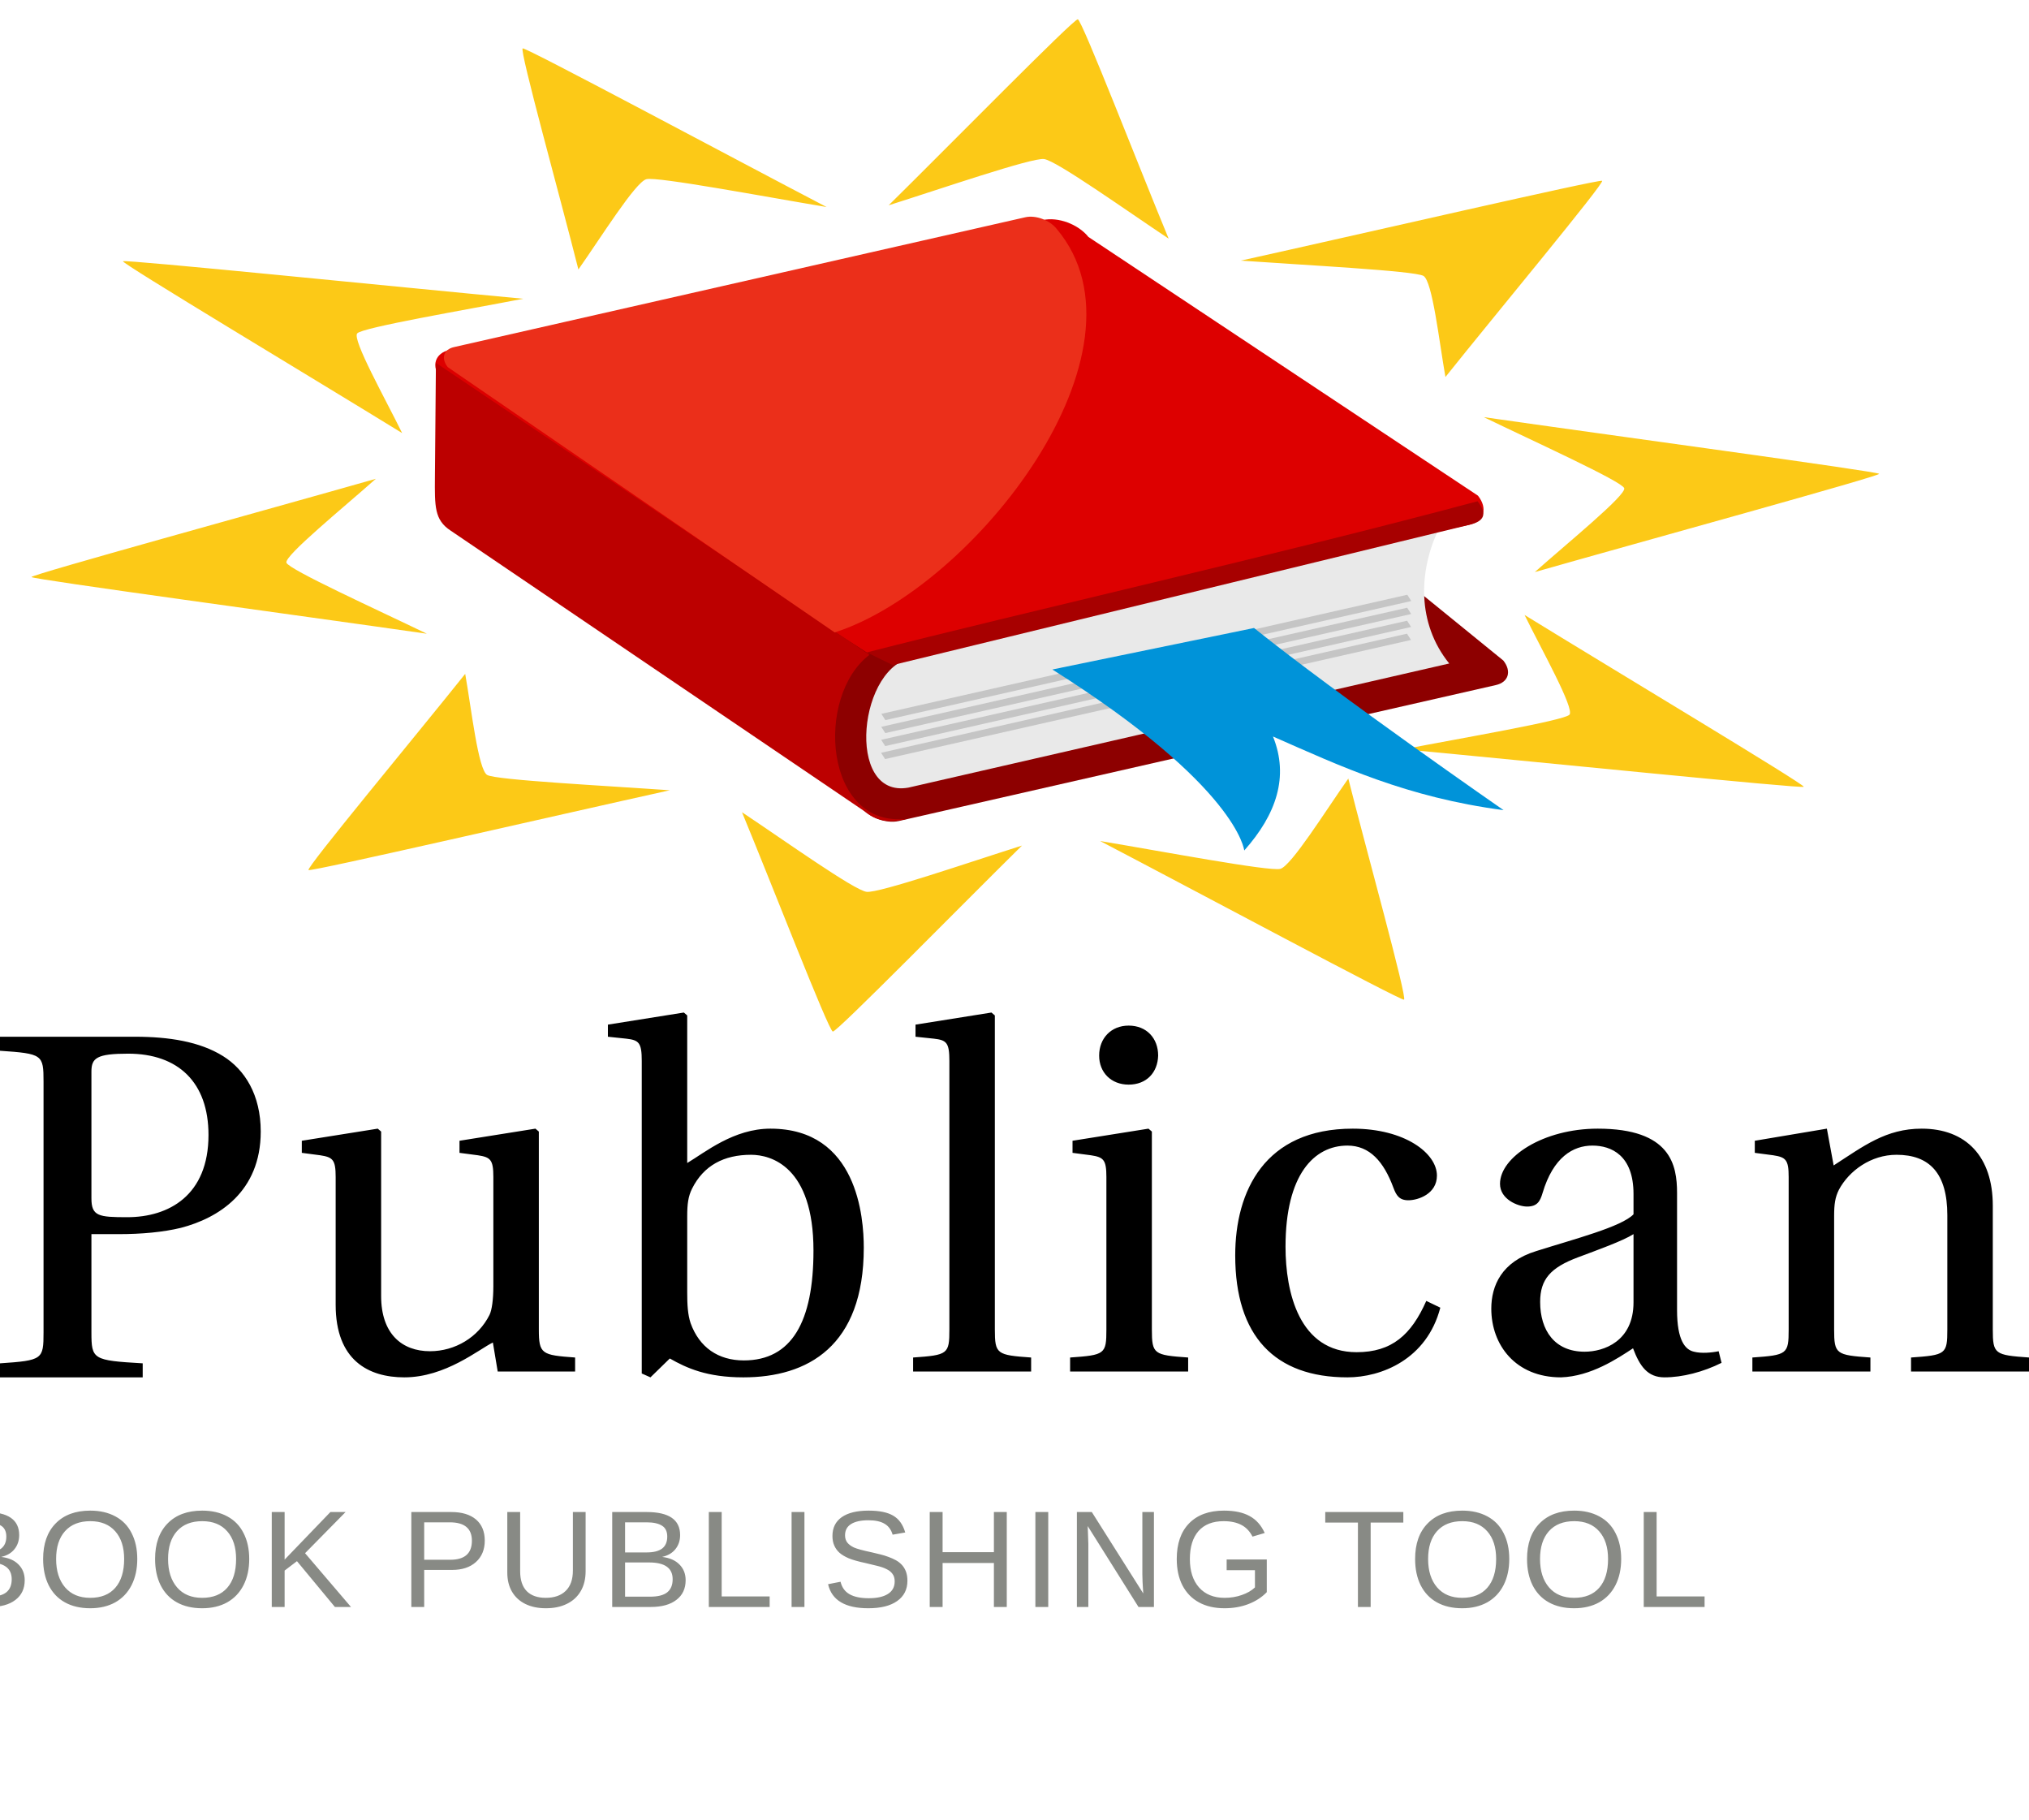
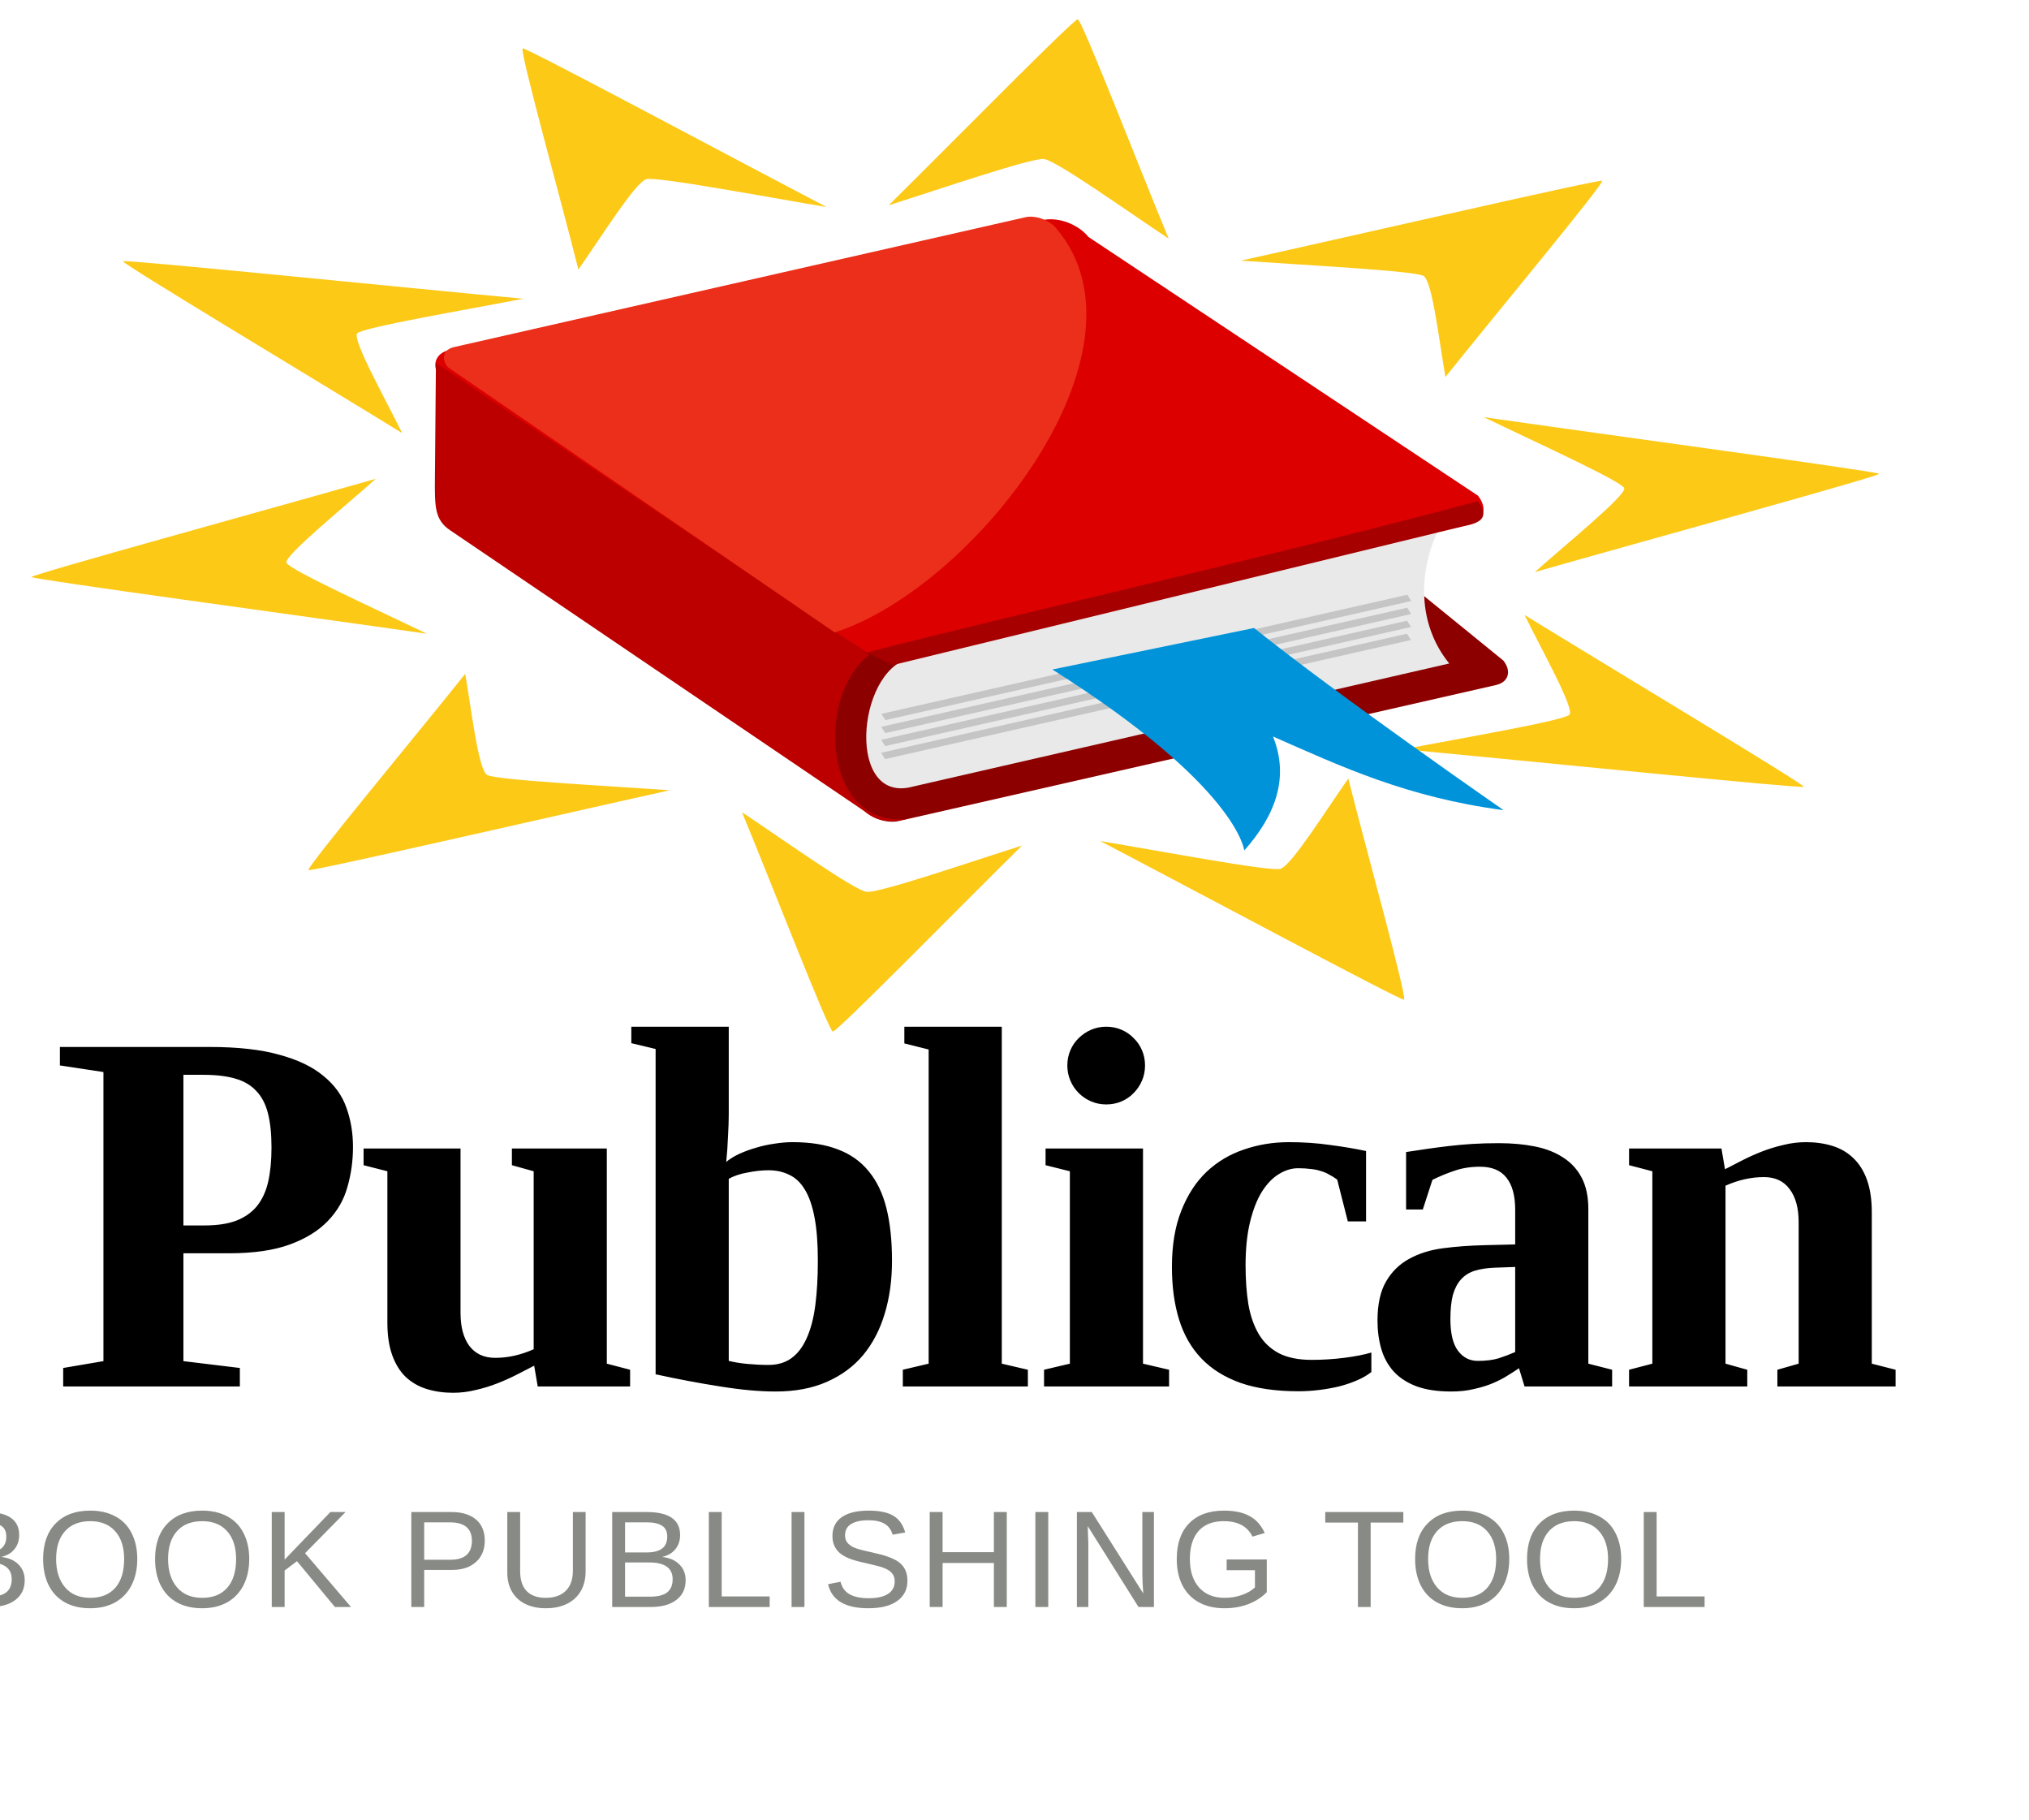
<svg xmlns="http://www.w3.org/2000/svg" version="1.0" width="111.52" height="100" id="svg3017">
  <defs id="defs3019" />
  <g transform="matrix(0.4523862,0,0,0.4523862,-28.01,-24.3007)" id="g6039">
    <path d="M 192.865,56.061 C 192.362,56.002 177.048,71.601 169.883,78.655 C 176.278,76.633 187.258,72.858 188.758,73.036 C 190.258,73.213 198.815,79.323 203.902,82.704 C 200.456,74.408 193.37,56.121 192.865,56.061 z M 256.566,75.679 C 256.197,75.47 226.375,82.345 212.671,85.374 C 220.324,85.917 233.758,86.606 234.856,87.228 C 235.956,87.852 236.781,95.293 237.531,99.511 C 243.451,92.093 256.935,75.889 256.566,75.679 z M 125.423,59.593 C 124.976,59.705 130.083,78.07 132.189,86.449 C 134.881,82.634 139.124,75.817 140.453,75.482 C 141.784,75.146 154.864,77.616 162.343,78.863 C 150.849,72.862 125.87,59.48 125.423,59.593 z M 290.228,111.273 C 290.135,110.995 257.185,106.539 242.186,104.386 C 248.179,107.287 258.975,112.187 259.251,113.017 C 259.528,113.847 252.263,119.758 248.39,123.206 C 261.408,119.497 290.321,111.552 290.228,111.273 z M 125.481,90.006 C 110.303,88.587 77.076,85.209 76.858,85.451 C 76.639,85.693 100.206,99.815 110.775,106.323 C 108.738,102.176 104.668,94.929 105.319,94.209 C 105.969,93.489 118.457,91.366 125.481,90.006 z M 247.144,128.415 C 249.181,132.563 253.251,139.809 252.599,140.53 C 251.949,141.249 239.462,143.372 232.437,144.733 C 247.615,146.151 280.842,149.529 281.061,149.287 C 281.279,149.045 257.712,134.924 247.144,128.415 z M 107.577,111.877 C 94.559,115.586 65.646,123.531 65.738,123.81 C 65.831,124.089 98.782,128.544 113.78,130.697 C 107.788,127.797 96.991,122.896 96.715,122.067 C 96.439,121.236 103.704,115.325 107.577,111.877 z M 225.729,148.289 C 223.037,152.104 218.794,158.922 217.465,159.257 C 216.134,159.592 203.054,157.123 195.575,155.875 C 207.07,161.876 232.049,175.258 232.496,175.145 C 232.942,175.033 227.836,156.668 225.729,148.289 z M 118.436,135.572 C 112.516,142.99 99.032,159.195 99.401,159.404 C 99.77,159.613 129.591,152.738 143.295,149.709 C 135.643,149.167 122.209,148.477 121.111,147.855 C 120.011,147.231 119.185,139.79 118.436,135.572 z M 186.084,156.428 C 179.689,158.451 168.709,162.225 167.209,162.047 C 165.708,161.87 157.152,155.76 152.065,152.379 C 155.51,160.675 162.597,178.962 163.101,179.022 C 163.605,179.081 178.919,163.482 186.084,156.428 z" id="path3766" style="opacity:1;fill:#fcc917;fill-opacity:1" />
    <g transform="matrix(1.243359,-5.6480692e-2,-8.5186357e-3,1.142532,-55.4332,-219.3355)" id="g3512" style="enable-background:new">
      <g transform="matrix(0.7599177,-1.1926916e-2,0,0.7500728,246.5812,378.182)" id="g3514">
        <g transform="matrix(2.829492,-0.5196682,1.922722,2.765807,-1390.746,-622.1486)" id="g3516">
          <path d="M 281.536,237.153 L 309.048,236.546 C 309.335,236.546 309.594,236.662 309.782,236.851 C 309.969,237.039 310.085,237.299 310.085,237.587 L 315.591,256.772 C 315.591,257.06 315.475,257.321 315.288,257.509 C 315.101,257.697 314.841,257.813 314.554,257.813 L 287.426,257.855 C 286.852,257.855 286.389,257.391 286.389,256.814 L 280.499,238.195 C 280.499,237.618 280.962,237.153 281.536,237.153 z" id="path3518" style="fill:#8d0000;fill-opacity:1" />
          <path d="M 293.049,250.575 L 317.141,250.114 C 315.074,251.817 313.399,254.189 313.42,256.351 L 288.815,256.433 C 286.014,256.291 290.738,250.22 293.049,250.575 z" id="path3520" style="fill:#e9e9e9;fill-opacity:1" />
          <g transform="matrix(0.4446532,4.8226295e-2,-0.1333755,0.1962764,116.2644,175.8959)" id="g3522">
            <path d="M 473.626,276.257 L 523.62,263.94" id="path3524" style="fill:none;fill-opacity:1;fill-rule:evenodd;stroke:#c5c5c5;stroke-width:1.617;stroke-linecap:butt;stroke-linejoin:miter;stroke-miterlimit:4;stroke-dasharray:none;stroke-opacity:1" />
            <path d="M 473.626,279.262 L 523.62,266.945" id="path3526" style="fill:none;fill-opacity:1;fill-rule:evenodd;stroke:#c5c5c5;stroke-width:1.617;stroke-linecap:butt;stroke-linejoin:miter;stroke-miterlimit:4;stroke-dasharray:none;stroke-opacity:1" />
            <path d="M 473.626,282.268 L 523.62,269.95" id="path3528" style="fill:none;fill-opacity:1;fill-rule:evenodd;stroke:#c5c5c5;stroke-width:1.617;stroke-linecap:butt;stroke-linejoin:miter;stroke-miterlimit:4;stroke-dasharray:none;stroke-opacity:1" />
            <path d="M 473.626,285.273 L 523.62,272.955" id="path3530" style="fill:none;fill-opacity:1;fill-rule:evenodd;stroke:#c5c5c5;stroke-width:1.617;stroke-linecap:butt;stroke-linejoin:miter;stroke-miterlimit:4;stroke-dasharray:none;stroke-opacity:1" />
          </g>
          <path d="M 297.971,252.538 C 301.526,259.776 299.814,262.753 299.814,262.753 C 302.157,261.439 303.802,259.852 304.407,257.86 C 306.104,259.917 307.687,262.007 311.024,263.587 C 311.024,263.587 308.171,256.676 306.998,252.725 L 297.971,252.538 z" id="path3532" style="fill:#0093d9;fill-opacity:1;stroke-width:2" />
          <path d="M 284.578,231.78 L 311.354,231.981 C 312.039,231.981 312.591,232.533 312.591,233.218 L 319.659,249.006 C 319.659,249.691 319.107,250.243 318.421,250.243 L 291.376,249.901 L 283.34,233.018 C 283.34,232.332 283.892,231.78 284.578,231.78 z" id="path3534" style="fill:#dd0000;fill-opacity:1" />
          <path d="M 561.287,723.798 L 568.347,724.741 L 583.864,755.943 C 577.117,751.412 569.716,751.117 576.705,757.591 C 574.887,756.038 574.189,755.154 573.896,754.386 L 559.196,724.602 C 558.591,723.423 559.453,723.556 561.287,723.798 z" transform="matrix(0.499065,-0.866565,0,1,0,0)" id="path3536" style="fill:#bc0000;fill-opacity:1" />
          <path d="M 284.814,231.701 L 310.768,231.673 C 311.238,231.673 311.617,232.052 311.617,232.522 C 311.841,239.116 297.482,248 290.732,248.61 L 283.966,232.55 C 283.966,232.08 284.344,231.701 284.814,231.701 z" id="path3538" style="opacity:1;fill:#eb2f1a;fill-opacity:1" />
          <path d="M 319.473,249.257 C 319.473,249.942 319.113,250.244 318.427,250.244 L 291.964,250.693 L 291.358,249.85 C 298.499,249.636 310.119,249.641 319.473,249.257 z" id="path3542" style="fill:#a70000;fill-opacity:1" />
        </g>
      </g>
    </g>
-     <path d="M 73.024,203.626 L 76.374,203.626 C 79.077,203.626 81.722,203.391 83.897,202.862 C 88.422,201.687 93.594,198.513 93.594,191.167 C 93.594,186.7 91.654,183.644 89.01,181.999 C 86.189,180.235 82.427,179.648 78.313,179.648 L 61.916,179.648 L 61.916,181.352 C 67.088,181.705 67.206,181.822 67.206,185.113 L 67.206,215.559 C 67.206,218.85 67.088,218.968 61.916,219.32 L 61.916,221.025 L 79.254,221.025 L 79.254,219.32 C 73.2,218.968 73.024,218.85 73.024,215.559 L 73.024,203.626 M 73.024,183.879 C 73.024,182.234 73.67,181.705 77.491,181.705 C 83.544,181.705 87.247,185.172 87.247,191.578 C 87.247,198.925 82.427,201.569 77.373,201.569 C 73.905,201.569 73.024,201.452 73.024,199.277 L 73.024,183.879 M 131.79,220.317 L 131.79,218.613 C 127.734,218.319 127.382,218.202 127.382,215.204 L 127.382,191.167 L 126.97,190.814 L 117.743,192.284 L 117.743,193.753 L 119.976,194.047 C 121.505,194.282 121.857,194.576 121.857,196.691 L 121.857,209.915 C 121.857,211.56 121.681,212.853 121.387,213.441 C 120.035,216.145 117.214,217.849 114.158,217.849 C 110.749,217.849 108.222,215.733 108.222,211.149 L 108.222,191.167 L 107.811,190.814 L 98.584,192.284 L 98.584,193.753 L 100.817,194.047 C 102.345,194.282 102.698,194.576 102.698,196.691 L 102.698,212.207 C 102.698,218.966 106.694,221.023 111.043,221.023 C 116.039,221.023 120.094,217.614 121.798,216.791 L 122.386,220.317 L 131.79,220.317 M 140.944,221.023 L 143.295,218.731 C 145.352,219.906 147.82,221.023 152.228,221.023 C 160.045,221.023 166.862,217.261 166.862,205.272 C 166.862,201.628 166.098,190.814 155.519,190.814 C 151.053,190.814 147.585,193.694 145.41,194.987 L 145.41,177.062 L 144.999,176.709 L 135.772,178.178 L 135.772,179.648 L 138.005,179.883 C 139.533,180.059 139.886,180.353 139.886,182.586 L 139.886,220.553 L 140.944,221.023 M 145.41,201.452 C 145.41,199.983 145.528,199.042 145.998,198.102 C 147.409,195.281 149.877,193.988 153.168,193.988 C 155.578,193.988 160.75,195.398 160.75,205.625 C 160.75,214.264 158.105,218.966 152.287,218.966 C 149.172,218.966 146.88,217.379 145.822,214.44 C 145.469,213.382 145.41,212.148 145.41,210.738 L 145.41,201.452 M 182.786,177.062 L 182.375,176.709 L 173.148,178.178 L 173.148,179.648 L 175.381,179.883 C 176.909,180.059 177.262,180.353 177.262,182.586 L 177.262,215.204 C 177.262,218.202 177.085,218.319 172.854,218.613 L 172.854,220.317 L 187.194,220.317 L 187.194,218.613 C 183.021,218.319 182.786,218.202 182.786,215.204 L 182.786,177.062 M 192.224,192.284 L 192.224,193.753 L 194.458,194.047 C 195.986,194.282 196.338,194.576 196.338,196.691 L 196.338,215.204 C 196.338,218.202 196.162,218.319 191.93,218.613 L 191.93,220.317 L 206.271,220.317 L 206.271,218.613 C 202.098,218.319 201.863,218.202 201.863,215.204 L 201.863,191.167 L 201.451,190.814 L 192.224,192.284 M 199.042,178.296 C 196.926,178.296 195.457,179.824 195.457,181.94 C 195.457,183.997 196.926,185.466 199.042,185.466 C 201.216,185.466 202.568,183.997 202.627,181.94 C 202.627,179.824 201.216,178.296 199.042,178.296 M 226.741,217.967 C 219.747,217.967 218.102,210.679 218.102,205.154 C 218.102,196.398 221.569,192.871 225.624,192.871 C 228.328,192.871 230.032,194.811 231.208,197.984 C 231.56,198.925 231.913,199.512 233.03,199.512 C 234.205,199.512 236.497,198.748 236.497,196.515 C 236.497,193.812 232.618,190.814 226.271,190.814 C 215.575,190.814 211.99,198.396 211.99,206.212 C 211.99,216.027 216.809,221.023 225.624,221.023 C 229.738,221.023 235.263,218.848 236.909,212.56 L 235.204,211.737 C 233.382,215.851 231.031,217.967 226.741,217.967 M 260.381,211.913 C 260.381,216.674 256.737,217.908 254.445,217.908 C 250.801,217.908 249.038,215.322 249.038,211.854 C 249.038,209.092 250.331,207.682 253.622,206.447 C 255.973,205.566 259.088,204.449 260.381,203.626 L 260.381,211.913 M 265.671,198.631 C 265.671,195.222 264.906,190.814 256.032,190.814 C 249.391,190.814 244.16,194.282 244.16,197.514 C 244.16,199.395 246.335,200.276 247.451,200.276 C 248.686,200.276 249.038,199.63 249.332,198.631 C 250.625,194.282 253.035,192.871 255.386,192.871 C 257.678,192.871 260.381,194.047 260.381,198.748 L 260.381,201.217 C 258.912,202.745 253.211,204.214 248.568,205.683 C 244.337,206.976 243.102,209.915 243.102,212.677 C 243.102,217.085 246.041,221.023 251.565,221.023 C 255.209,220.905 258.442,218.731 260.322,217.496 C 261.145,219.671 262.085,221.023 264.142,221.023 C 266.317,221.023 268.844,220.376 271.077,219.26 L 270.725,217.849 C 269.902,218.025 268.609,218.143 267.728,217.908 C 266.67,217.673 265.671,216.556 265.671,212.853 L 265.671,198.631 M 304.032,200.159 C 304.032,194.223 300.8,190.814 295.393,190.814 C 291.044,190.814 288.34,192.93 284.697,195.281 L 283.874,190.814 L 275.117,192.284 L 275.117,193.753 L 277.35,194.047 C 278.878,194.282 279.231,194.576 279.231,196.691 L 279.231,215.204 C 279.231,218.202 279.055,218.319 274.823,218.613 L 274.823,220.317 L 289.163,220.317 L 289.163,218.613 C 284.99,218.319 284.755,218.202 284.755,215.204 L 284.755,201.452 C 284.755,199.983 284.873,199.16 285.343,198.219 C 286.577,195.927 289.222,193.988 292.337,193.988 C 296.333,193.988 298.508,196.221 298.508,201.334 L 298.508,215.204 C 298.508,218.202 298.332,218.319 294.1,218.613 L 294.1,220.317 L 308.44,220.317 L 308.44,218.613 C 304.267,218.319 304.032,218.202 304.032,215.204 L 304.032,200.159" id="text2427" style="font-size:58.771px;font-style:normal;font-variant:normal;font-weight:normal;font-stretch:normal;text-align:start;line-height:125%;writing-mode:lr-tb;text-anchor:start;fill:#000000;fill-opacity:1;stroke:none;stroke-width:1px;stroke-linecap:butt;stroke-linejoin:miter;stroke-opacity:1;font-family:Utopia;-inkscape-font-specification:Utopia" />
    <text x="292.864" y="248.914" id="text2432" xml:space="preserve" style="font-size:16.766px;font-style:normal;font-variant:normal;font-weight:normal;font-stretch:normal;text-align:end;line-height:125%;writing-mode:lr-tb;text-anchor:end;fill:#888a85;fill-opacity:1;stroke:none;stroke-width:1px;stroke-linecap:butt;stroke-linejoin:miter;stroke-opacity:1;font-family:Liberation Sans;-inkscape-font-specification:Liberation Sans">
      <tspan x="292.864" y="248.914" id="tspan2434" style="font-size:16.766px;font-style:normal;font-variant:normal;font-weight:normal;font-stretch:normal;text-align:end;line-height:125%;letter-spacing:0.558;writing-mode:lr-tb;text-anchor:end;fill:#888a85;font-family:Liberation Sans;-inkscape-font-specification:Liberation Sans">BOOK PUBLISHING TOOL</tspan>
    </text>
+     <path d="M 94.902,193.099 C 94.901,191.459 94.758,190.076 94.471,188.948 C 94.184,187.821 93.712,186.919 93.056,186.242 C 92.421,185.545 91.57,185.043 90.504,184.735 C 89.459,184.428 88.167,184.274 86.629,184.274 L 84.2,184.274 L 84.2,202.571 L 86.752,202.571 C 88.311,202.571 89.602,202.376 90.627,201.987 C 91.673,201.577 92.513,200.982 93.149,200.203 C 93.784,199.403 94.235,198.419 94.502,197.251 C 94.768,196.062 94.901,194.678 94.902,193.099 M 84.2,205.953 L 84.2,219.053 L 91.058,219.884 L 91.058,222.128 L 69.593,222.128 L 69.593,219.884 L 74.483,219.053 L 74.483,183.936 L 69.194,183.136 L 69.194,180.891 L 87.368,180.891 C 90.812,180.891 93.651,181.209 95.886,181.845 C 98.141,182.46 99.924,183.321 101.236,184.428 C 102.569,185.514 103.491,186.796 104.004,188.272 C 104.537,189.748 104.803,191.336 104.803,193.038 C 104.803,194.719 104.578,196.339 104.127,197.897 C 103.696,199.455 102.907,200.828 101.759,202.017 C 100.631,203.206 99.094,204.16 97.146,204.877 C 95.199,205.595 92.728,205.953 89.735,205.953 L 84.2,205.953 M 126.817,219.607 C 126.181,219.935 125.484,220.294 124.725,220.683 C 123.967,221.073 123.167,221.431 122.327,221.759 C 121.486,222.087 120.615,222.354 119.713,222.559 C 118.811,222.784 117.899,222.897 116.976,222.897 C 115.808,222.897 114.731,222.743 113.747,222.436 C 112.763,222.128 111.912,221.636 111.195,220.96 C 110.498,220.283 109.955,219.402 109.565,218.315 C 109.176,217.229 108.981,215.917 108.981,214.379 L 108.981,195.99 L 106.09,195.252 L 106.09,193.222 L 117.868,193.222 L 117.868,213.18 C 117.868,214.902 118.227,216.245 118.944,217.208 C 119.682,218.172 120.728,218.654 122.081,218.654 C 123.639,218.654 125.197,218.305 126.755,217.608 L 126.755,195.99 L 124.11,195.252 L 124.11,193.222 L 135.642,193.222 L 135.642,219.361 L 138.471,220.099 L 138.471,222.128 L 127.247,222.128 L 126.817,219.607 M 161.281,206.845 C 161.281,204.754 161.148,203.012 160.881,201.618 C 160.615,200.203 160.225,199.075 159.713,198.235 C 159.2,197.374 158.565,196.769 157.806,196.421 C 157.068,196.052 156.228,195.867 155.285,195.867 C 154.506,195.867 153.655,195.959 152.732,196.144 C 151.81,196.308 151.051,196.564 150.457,196.913 L 150.457,219.023 C 151.113,219.187 151.871,219.31 152.732,219.392 C 153.614,219.474 154.465,219.515 155.285,219.515 C 156.392,219.515 157.325,219.238 158.083,218.684 C 158.842,218.131 159.457,217.321 159.928,216.255 C 160.42,215.168 160.769,213.836 160.974,212.257 C 161.179,210.679 161.281,208.875 161.281,206.845 M 141.57,181.137 L 138.618,180.43 L 138.618,178.431 L 150.457,178.431 L 150.457,189.04 C 150.457,189.799 150.426,190.711 150.365,191.777 C 150.324,192.843 150.252,193.868 150.149,194.852 C 150.6,194.483 151.133,194.155 151.748,193.868 C 152.384,193.581 153.06,193.335 153.778,193.13 C 154.516,192.905 155.264,192.741 156.023,192.638 C 156.781,192.515 157.519,192.454 158.237,192.454 C 160.389,192.454 162.224,192.751 163.741,193.345 C 165.258,193.92 166.499,194.801 167.462,195.99 C 168.446,197.179 169.164,198.676 169.615,200.48 C 170.066,202.284 170.291,204.416 170.291,206.876 C 170.291,209.213 169.994,211.355 169.4,213.303 C 168.825,215.23 167.954,216.901 166.786,218.315 C 165.617,219.709 164.141,220.796 162.358,221.575 C 160.594,222.354 158.524,222.743 156.146,222.743 C 154.178,222.743 151.933,222.538 149.411,222.128 C 146.91,221.739 144.296,221.247 141.57,220.652 L 141.57,181.137 M 183.63,219.361 L 186.797,220.099 L 186.797,222.128 L 171.606,222.128 L 171.606,220.099 L 174.743,219.361 L 174.743,181.199 L 171.791,180.461 L 171.791,178.431 L 183.63,178.431 L 183.63,219.361 M 200.787,219.361 L 203.954,220.099 L 203.954,222.128 L 188.763,222.128 L 188.763,220.099 L 191.9,219.361 L 191.9,195.99 L 188.948,195.252 L 188.948,193.222 L 200.787,193.222 L 200.787,219.361 M 191.593,183.136 C 191.593,182.48 191.716,181.865 191.962,181.291 C 192.208,180.717 192.546,180.225 192.976,179.815 C 193.407,179.385 193.909,179.046 194.483,178.8 C 195.057,178.554 195.672,178.431 196.328,178.431 C 196.984,178.431 197.599,178.554 198.173,178.8 C 198.747,179.046 199.239,179.385 199.649,179.815 C 200.08,180.225 200.418,180.717 200.664,181.291 C 200.91,181.865 201.033,182.48 201.033,183.136 C 201.033,183.792 200.91,184.407 200.664,184.981 C 200.418,185.555 200.08,186.058 199.649,186.488 C 199.239,186.919 198.747,187.257 198.173,187.503 C 197.599,187.749 196.984,187.872 196.328,187.872 C 195.672,187.872 195.057,187.749 194.483,187.503 C 193.909,187.257 193.407,186.919 192.976,186.488 C 192.546,186.058 192.208,185.555 191.962,184.981 C 191.716,184.407 191.593,183.792 191.593,183.136 M 228.531,220.376 C 228.039,220.765 227.455,221.103 226.779,221.39 C 226.123,221.677 225.395,221.923 224.595,222.128 C 223.816,222.313 223.007,222.456 222.166,222.559 C 221.325,222.661 220.495,222.713 219.675,222.713 C 216.928,222.713 214.581,222.374 212.633,221.698 C 210.686,221.001 209.097,220.007 207.867,218.715 C 206.637,217.424 205.735,215.845 205.161,213.979 C 204.587,212.114 204.3,209.992 204.3,207.614 C 204.3,204.969 204.679,202.694 205.437,200.787 C 206.196,198.86 207.221,197.282 208.513,196.052 C 209.825,194.822 211.342,193.92 213.064,193.345 C 214.786,192.751 216.6,192.454 218.507,192.454 C 220.27,192.454 221.93,192.566 223.488,192.792 C 225.067,192.997 226.533,193.243 227.886,193.53 L 227.886,202.079 L 225.672,202.079 L 224.38,197.005 C 224.052,196.759 223.724,196.554 223.396,196.39 C 223.089,196.205 222.75,196.062 222.381,195.959 C 222.012,195.836 221.602,195.754 221.151,195.713 C 220.721,195.652 220.218,195.621 219.644,195.621 C 218.845,195.621 218.066,195.857 217.307,196.328 C 216.549,196.779 215.862,197.487 215.247,198.45 C 214.653,199.393 214.171,200.613 213.802,202.11 C 213.433,203.606 213.248,205.379 213.248,207.429 C 213.248,209.152 213.361,210.72 213.586,212.134 C 213.832,213.549 214.253,214.758 214.847,215.763 C 215.442,216.768 216.262,217.547 217.307,218.1 C 218.353,218.633 219.675,218.9 221.274,218.9 C 222.607,218.9 223.919,218.818 225.21,218.654 C 226.522,218.49 227.629,218.274 228.531,218.008 L 228.531,220.376 M 244.037,192.577 C 245.615,192.577 247.071,192.71 248.404,192.976 C 249.736,193.243 250.884,193.694 251.848,194.329 C 252.811,194.945 253.559,195.765 254.093,196.79 C 254.626,197.815 254.892,199.075 254.892,200.572 L 254.892,219.361 L 257.783,220.099 L 257.783,222.128 L 247.143,222.128 L 246.466,219.914 C 246.077,220.181 245.615,220.478 245.082,220.806 C 244.57,221.134 243.975,221.442 243.299,221.729 C 242.622,222.016 241.864,222.251 241.023,222.436 C 240.183,222.641 239.25,222.743 238.225,222.743 C 236.544,222.743 235.129,222.528 233.981,222.098 C 232.854,221.667 231.942,221.073 231.244,220.314 C 230.547,219.535 230.045,218.623 229.738,217.577 C 229.43,216.511 229.276,215.363 229.276,214.133 C 229.276,212.145 229.625,210.556 230.322,209.367 C 231.019,208.178 231.952,207.265 233.12,206.63 C 234.309,205.974 235.683,205.543 237.241,205.338 C 238.819,205.133 240.49,205.01 242.253,204.969 L 246.005,204.877 L 246.005,200.664 C 246.005,198.963 245.656,197.671 244.959,196.79 C 244.262,195.888 243.186,195.437 241.731,195.437 C 240.603,195.437 239.568,195.601 238.625,195.929 C 237.702,196.236 236.81,196.605 235.949,197.036 L 234.781,200.633 L 232.751,200.633 L 232.751,193.653 C 233.694,193.51 234.586,193.376 235.427,193.253 C 236.288,193.13 237.159,193.017 238.04,192.915 C 238.922,192.812 239.845,192.73 240.808,192.669 C 241.792,192.607 242.868,192.577 244.037,192.577 M 246.005,207.614 L 243.422,207.706 C 242.52,207.747 241.741,207.87 241.085,208.075 C 240.429,208.28 239.875,208.629 239.424,209.121 C 238.994,209.592 238.666,210.218 238.44,210.997 C 238.235,211.776 238.133,212.76 238.133,213.949 C 238.133,215.691 238.44,216.973 239.055,217.793 C 239.67,218.613 240.47,219.023 241.454,219.023 C 242.438,219.023 243.278,218.92 243.975,218.715 C 244.672,218.49 245.349,218.233 246.005,217.946 L 246.005,207.614 M 271.496,195.744 C 272.131,195.416 272.828,195.057 273.587,194.668 C 274.345,194.278 275.145,193.92 275.985,193.591 C 276.826,193.263 277.697,192.997 278.599,192.792 C 279.501,192.566 280.413,192.454 281.336,192.454 C 282.504,192.454 283.581,192.607 284.565,192.915 C 285.549,193.222 286.389,193.715 287.086,194.391 C 287.804,195.068 288.357,195.949 288.747,197.036 C 289.136,198.122 289.331,199.434 289.331,200.972 L 289.331,219.361 L 292.222,220.099 L 292.222,222.128 L 277.861,222.128 L 277.861,220.099 L 280.444,219.361 L 280.444,202.171 C 280.444,200.449 280.075,199.106 279.337,198.143 C 278.62,197.179 277.584,196.697 276.231,196.697 C 274.673,196.697 273.115,197.046 271.557,197.743 L 271.557,219.361 L 274.202,220.099 L 274.202,222.128 L 259.841,222.128 L 259.841,220.099 L 262.67,219.361 L 262.67,195.99 L 259.841,195.252 L 259.841,193.222 L 271.065,193.222 L 271.496,195.744" id="text5541" style="font-size:62.978px;font-style:normal;font-variant:normal;font-weight:normal;font-stretch:normal;text-align:end;line-height:125%;writing-mode:lr-tb;text-anchor:end;fill:#000000;fill-opacity:1;stroke:none;stroke-width:1px;stroke-linecap:butt;stroke-linejoin:miter;stroke-opacity:1;font-family:Liberation Serif;-inkscape-font-specification:Liberation Serif" />
  </g>
</svg>
